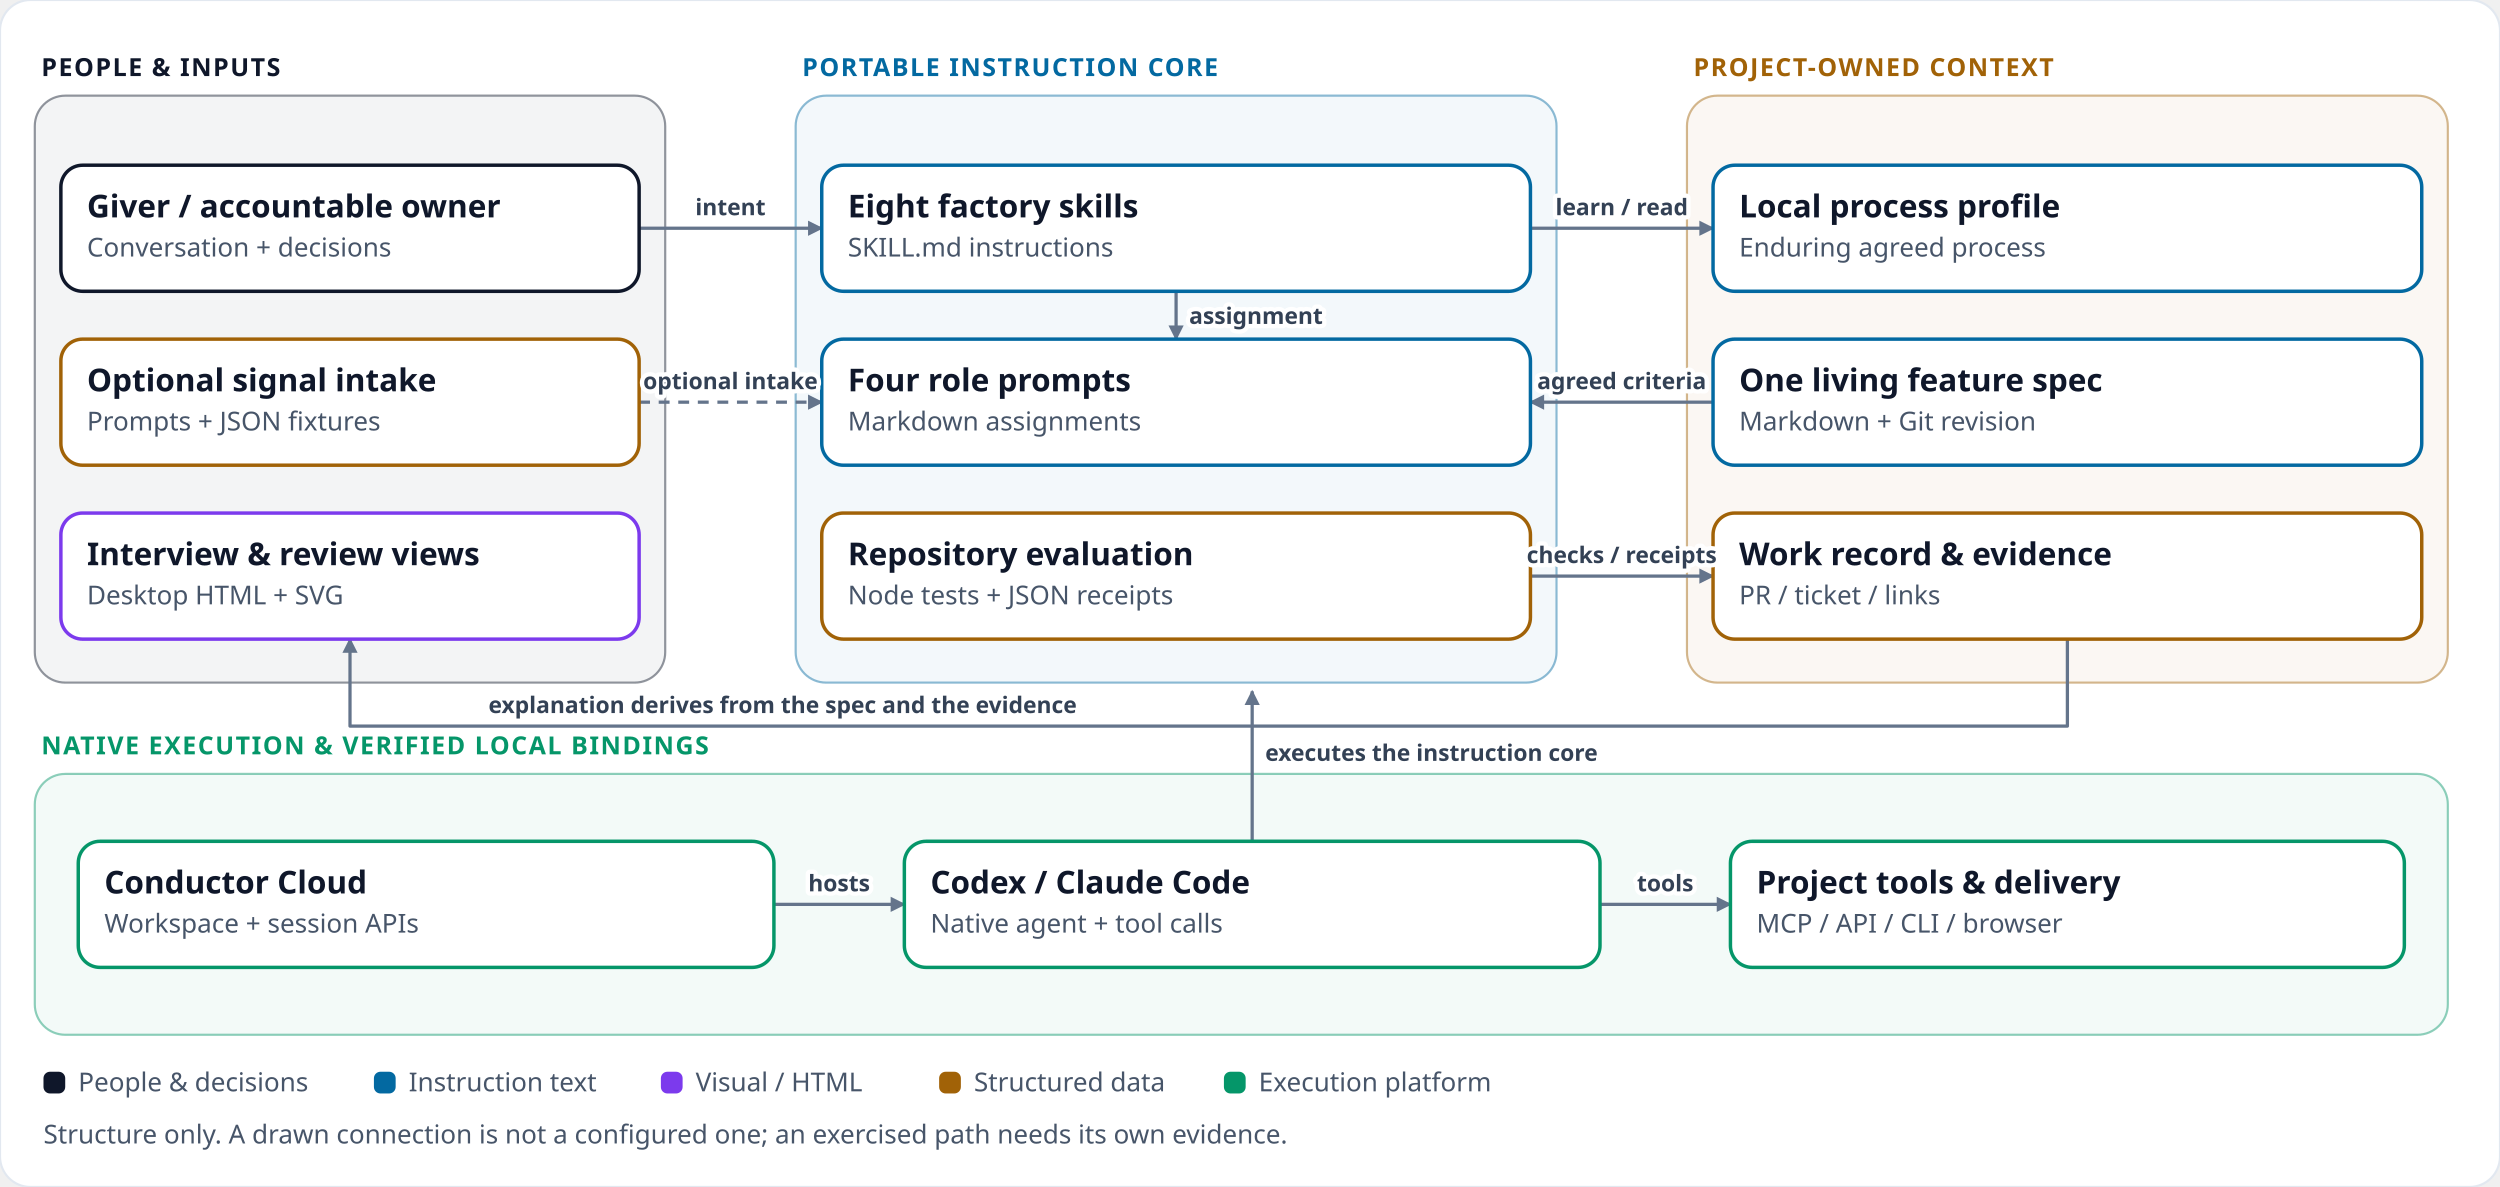
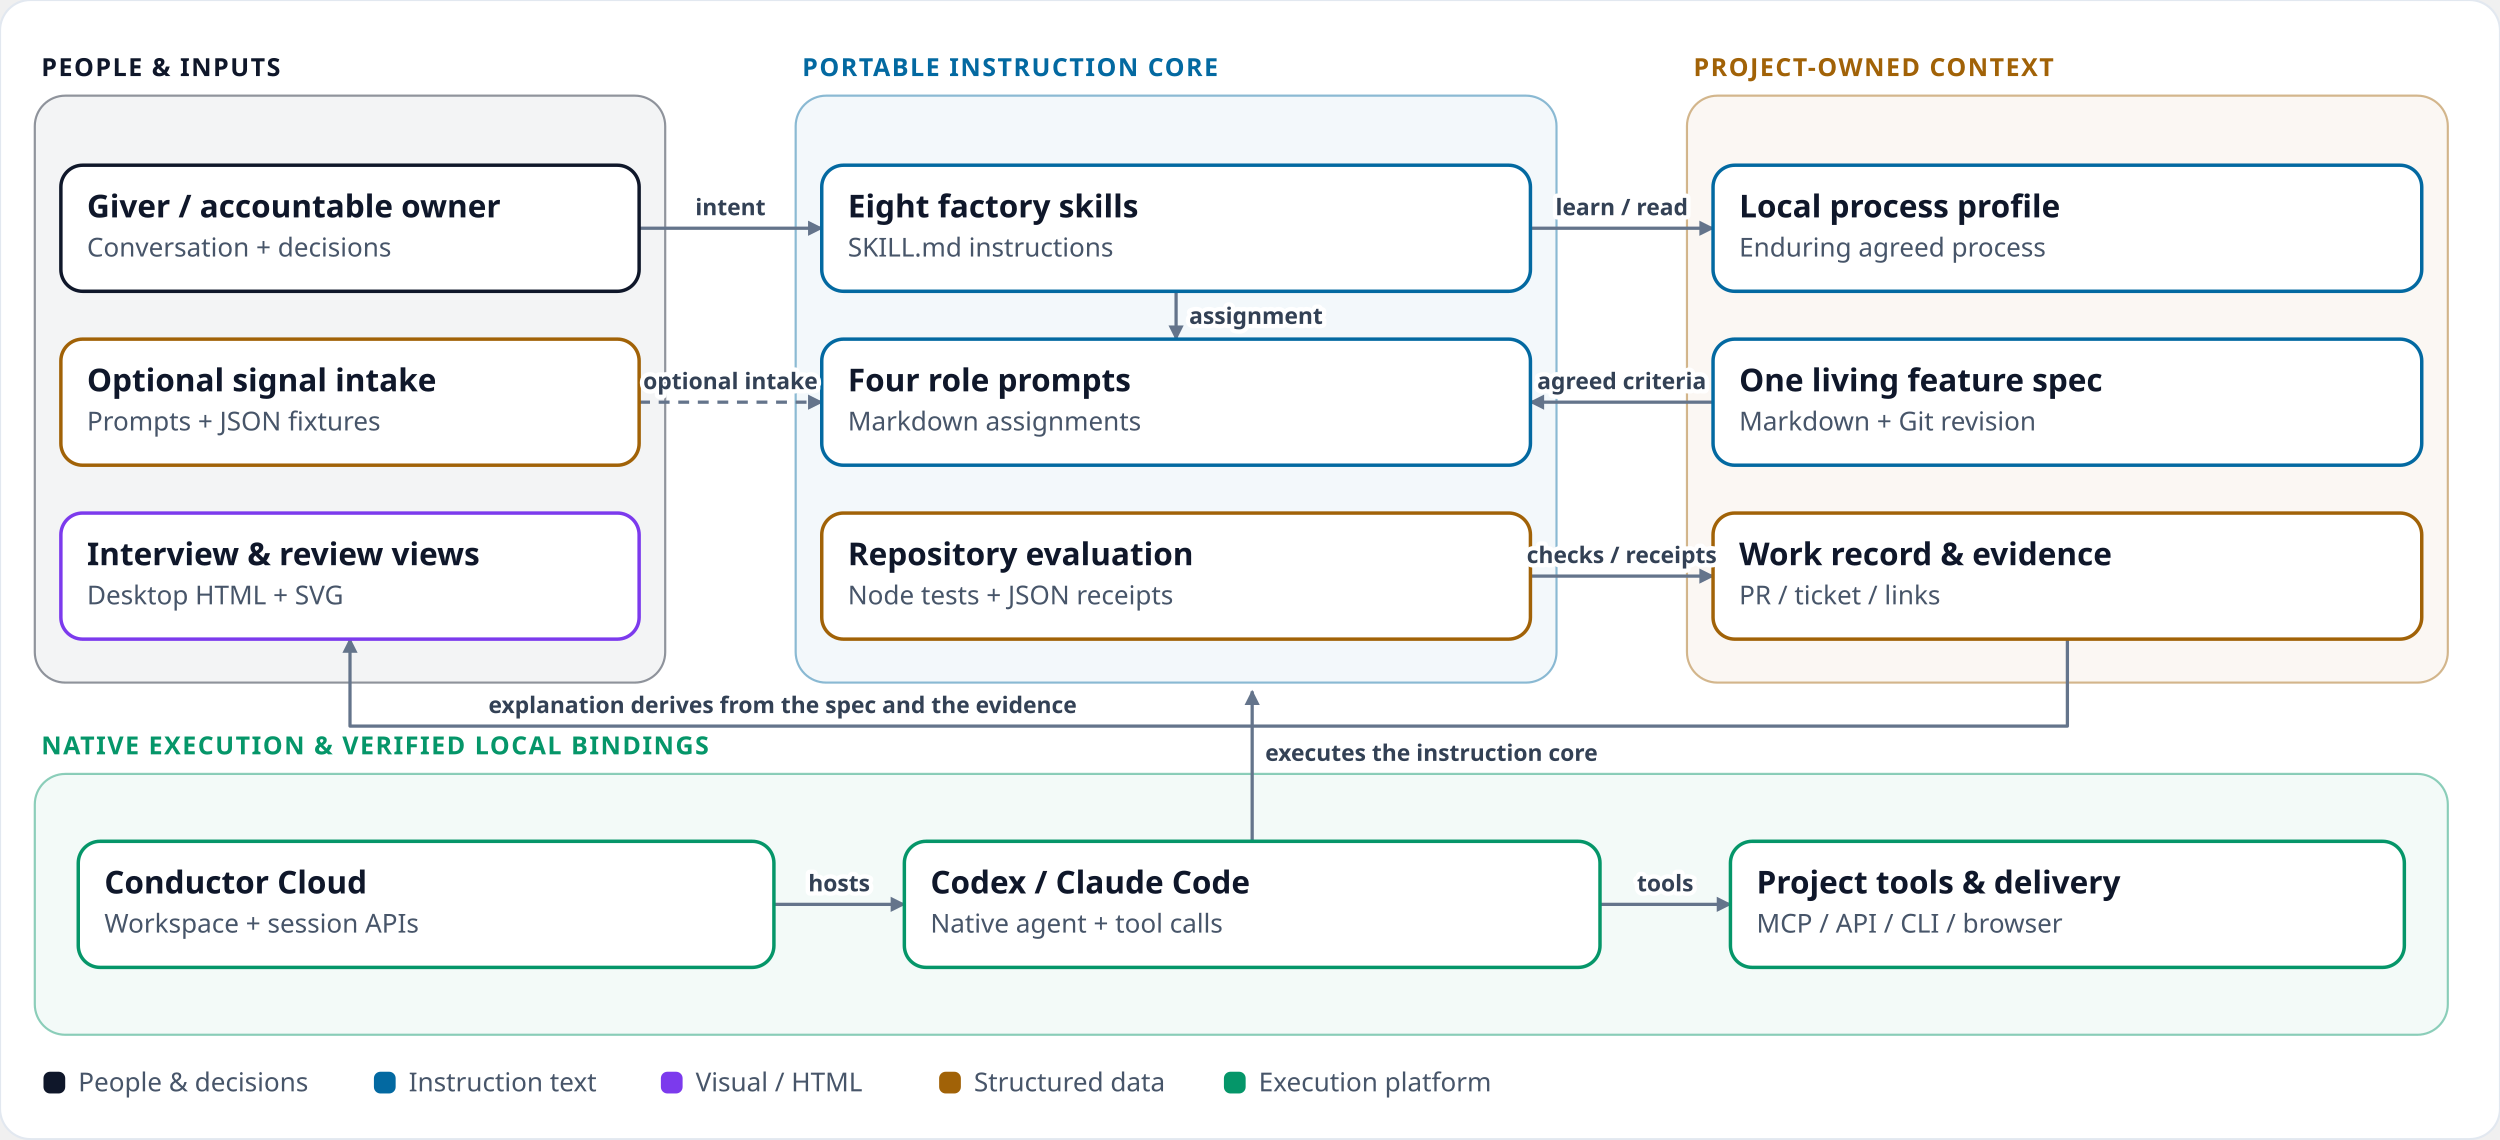
- <svg xmlns="http://www.w3.org/2000/svg" viewBox="0 0 1150 546" role="img" aria-label="System boundaries and component interfaces">
+ <svg xmlns="http://www.w3.org/2000/svg" viewBox="0 0 1150 524" role="img" aria-label="System boundaries and component interfaces">
  <defs>
    <marker id="e64748b" viewBox="0 0 10 10" refX="9" refY="5" markerWidth="7" markerHeight="7" markerUnits="userSpaceOnUse" orient="auto">
      <path d="M0,0L10,5L0,10z" fill="#64748b" />
    </marker>
    <marker id="s64748b" viewBox="0 0 10 10" refX="1" refY="5" markerWidth="7" markerHeight="7" markerUnits="userSpaceOnUse" orient="auto">
      <path d="M10,0L0,5L10,10z" fill="#64748b" />
    </marker>
  </defs>
  <style>text{font-family:system-ui,-apple-system,'Segoe UI',sans-serif}.t{font:600 14.5px system-ui,sans-serif;fill:#0f172a}.s{font:12px system-ui,sans-serif;fill:#475569}.g{font:700 11.5px system-ui,sans-serif;letter-spacing:.06em}.a{font:600 10.5px system-ui,sans-serif;fill:#334155;paint-order:stroke;stroke:#fff;stroke-width:4px;stroke-linejoin:round}.bn{font:800 9.5px system-ui,sans-serif;fill:#fff;letter-spacing:.06em}.node{cursor:pointer}.node rect{transition:stroke-width .1s}.node:focus rect,.node:hover rect{stroke-width:3}.node:focus{outline:none}.edge{fill:none;stroke:#64748b;stroke-width:1.5;stroke-linejoin:round}</style>
-   <rect width="1150" height="546" rx="14" fill="#fff" stroke="#e2e8f0" />
+   <rect width="1150" height="524" rx="14" fill="#fff" stroke="#e2e8f0" />
  <rect x="16" y="44" width="290" height="270" rx="14" fill="#0f172a" fill-opacity=".05" stroke="#0f172a" stroke-opacity=".45" />
  <text class="g" x="19" y="35" fill="#0f172a">PEOPLE &amp; INPUTS</text>
  <rect x="366" y="44" width="350" height="270" rx="14" fill="#0369a1" fill-opacity=".05" stroke="#0369a1" stroke-opacity=".45" />
  <text class="g" x="369" y="35" fill="#0369a1">PORTABLE INSTRUCTION CORE</text>
  <rect x="776" y="44" width="350" height="270" rx="14" fill="#a16207" fill-opacity=".05" stroke="#a16207" stroke-opacity=".45" />
  <text class="g" x="779" y="35" fill="#a16207">PROJECT-OWNED CONTEXT</text>
  <rect x="16" y="356" width="1110" height="120" rx="14" fill="#059669" fill-opacity=".05" stroke="#059669" stroke-opacity=".45" />
  <text class="g" x="19" y="347" fill="#059669">NATIVE EXECUTION &amp; VERIFIED LOCAL BINDINGS</text>
  <rect x="20" y="493" width="10" height="10" rx="3" fill="#0f172a" />
  <rect x="172" y="493" width="10" height="10" rx="3" fill="#0369a1" />
  <rect x="304" y="493" width="10" height="10" rx="3" fill="#7c3aed" />
  <rect x="432" y="493" width="10" height="10" rx="3" fill="#a16207" />
  <rect x="563" y="493" width="10" height="10" rx="3" fill="#059669" />
  <path class="edge" d="M294 105 H378" stroke="#64748b" marker-end="url(#e64748b)" />
  <path class="edge" d="M704 105 H788" stroke="#64748b" marker-end="url(#e64748b)" />
  <path class="edge" d="M541 134 V156" stroke="#64748b" marker-end="url(#e64748b)" />
  <path class="edge" d="M788 185 H704" stroke="#64748b" marker-end="url(#e64748b)" />
  <path class="edge" d="M294 185 H378" stroke="#64748b" stroke-dasharray="5 4" marker-end="url(#e64748b)" />
  <path class="edge" d="M704 265 H788" stroke="#64748b" marker-end="url(#e64748b)" />
  <path class="edge" d="M951 294 V334 H161 V294" stroke="#64748b" marker-end="url(#e64748b)" />
  <path class="edge" d="M576 387 V318" stroke="#64748b" marker-end="url(#e64748b)" />
  <path class="edge" d="M356 416 H416" stroke="#64748b" marker-end="url(#e64748b)" />
  <path class="edge" d="M736 416 H796" stroke="#64748b" marker-end="url(#e64748b)" />
  <g class="node" data-id="owner" data-type="text" role="button" tabindex="0" aria-label="Giver / accountable owner — Conversation + decisions">
    <rect x="28" y="76" width="266" height="58" rx="10" fill="#fff" stroke="#0f172a" stroke-width="1.6" />
    <text class="t" x="40" y="100">Giver / accountable owner</text>
    <text class="s" x="40" y="118">Conversation + decisions</text>
  </g>
  <g class="node" data-id="signals" data-type="structured" role="button" tabindex="0" aria-label="Optional signal intake — Prompts + JSON fixtures">
    <rect x="28" y="156" width="266" height="58" rx="10" fill="#fff" stroke="#a16207" stroke-width="1.6" />
    <text class="t" x="40" y="180">Optional signal intake</text>
    <text class="s" x="40" y="198">Prompts + JSON fixtures</text>
  </g>
  <g class="node" data-id="views" data-type="visual" role="button" tabindex="0" aria-label="Interview &amp; review views — Desktop HTML + SVG">
    <rect x="28" y="236" width="266" height="58" rx="10" fill="#fff" stroke="#7c3aed" stroke-width="1.6" />
    <text class="t" x="40" y="260">Interview &amp; review views</text>
    <text class="s" x="40" y="278">Desktop HTML + SVG</text>
  </g>
  <g class="node" data-id="skills" data-type="text" role="button" tabindex="0" aria-label="Eight factory skills — SKILL.md instructions">
    <rect x="378" y="76" width="326" height="58" rx="10" fill="#fff" stroke="#0369a1" stroke-width="1.6" />
    <text class="t" x="390" y="100">Eight factory skills</text>
    <text class="s" x="390" y="118">SKILL.md instructions</text>
  </g>
  <g class="node" data-id="prompts" data-type="text" role="button" tabindex="0" aria-label="Four role prompts — Markdown assignments">
    <rect x="378" y="156" width="326" height="58" rx="10" fill="#fff" stroke="#0369a1" stroke-width="1.6" />
    <text class="t" x="390" y="180">Four role prompts</text>
    <text class="s" x="390" y="198">Markdown assignments</text>
  </g>
  <g class="node" data-id="evals" data-type="structured" role="button" tabindex="0" aria-label="Repository evaluation — Node tests + JSON receipts">
    <rect x="378" y="236" width="326" height="58" rx="10" fill="#fff" stroke="#a16207" stroke-width="1.6" />
    <text class="t" x="390" y="260">Repository evaluation</text>
    <text class="s" x="390" y="278">Node tests + JSON receipts</text>
  </g>
  <g class="node" data-id="profile" data-type="text" role="button" tabindex="0" aria-label="Local process profile — Enduring agreed process">
    <rect x="788" y="76" width="326" height="58" rx="10" fill="#fff" stroke="#0369a1" stroke-width="1.6" />
    <text class="t" x="800" y="100">Local process profile</text>
    <text class="s" x="800" y="118">Enduring agreed process</text>
  </g>
  <g class="node" data-id="spec" data-type="text" role="button" tabindex="0" aria-label="One living feature spec — Markdown + Git revision">
    <rect x="788" y="156" width="326" height="58" rx="10" fill="#fff" stroke="#0369a1" stroke-width="1.6" />
    <text class="t" x="800" y="180">One living feature spec</text>
    <text class="s" x="800" y="198">Markdown + Git revision</text>
  </g>
  <g class="node" data-id="record" data-type="structured" role="button" tabindex="0" aria-label="Work record &amp; evidence — PR / ticket / links">
    <rect x="788" y="236" width="326" height="58" rx="10" fill="#fff" stroke="#a16207" stroke-width="1.6" />
    <text class="t" x="800" y="260">Work record &amp; evidence</text>
    <text class="s" x="800" y="278">PR / ticket / links</text>
  </g>
  <g class="node" data-id="conductor" data-type="execution" role="button" tabindex="0" aria-label="Conductor Cloud — Workspace + session APIs">
    <rect x="36" y="387" width="320" height="58" rx="10" fill="#fff" stroke="#059669" stroke-width="1.6" />
    <text class="t" x="48" y="411">Conductor Cloud</text>
    <text class="s" x="48" y="429">Workspace + session APIs</text>
  </g>
  <g class="node" data-id="harness" data-type="execution" role="button" tabindex="0" aria-label="Codex / Claude Code — Native agent + tool calls">
    <rect x="416" y="387" width="320" height="58" rx="10" fill="#fff" stroke="#059669" stroke-width="1.6" />
    <text class="t" x="428" y="411">Codex / Claude Code</text>
    <text class="s" x="428" y="429">Native agent + tool calls</text>
  </g>
  <g class="node" data-id="bindings" data-type="execution" role="button" tabindex="0" aria-label="Project tools &amp; delivery — MCP / API / CLI / browser">
    <rect x="796" y="387" width="310" height="58" rx="10" fill="#fff" stroke="#059669" stroke-width="1.6" />
    <text class="t" x="808" y="411">Project tools &amp; delivery</text>
    <text class="s" x="808" y="429">MCP / API / CLI / browser</text>
  </g>
  <text class="a" x="336" y="99" text-anchor="middle">intent</text>
  <text class="a" x="746" y="99" text-anchor="middle">learn / read</text>
  <text class="a" x="547" y="149">assignment</text>
  <text class="a" x="746" y="179" text-anchor="middle">agreed criteria</text>
  <text class="a" x="336" y="179" text-anchor="middle">optional intake</text>
  <text class="a" x="746" y="259" text-anchor="middle">checks / receipts</text>
  <text class="a" x="360" y="328" text-anchor="middle">explanation derives from the spec and the evidence</text>
  <text class="a" x="582" y="350">executes the instruction core</text>
  <text class="a" x="386" y="410" text-anchor="middle">hosts</text>
  <text class="a" x="766" y="410" text-anchor="middle">tools</text>
  <text class="s" x="36" y="502">People &amp; decisions</text>
  <text class="s" x="188" y="502">Instruction text</text>
  <text class="s" x="320" y="502">Visual / HTML</text>
  <text class="s" x="448" y="502">Structured data</text>
  <text class="s" x="579" y="502">Execution platform</text>
-   <text class="s" x="20" y="526">Structure only. A drawn connection is not a configured one; an exercised path needs its own evidence.</text>
</svg>
